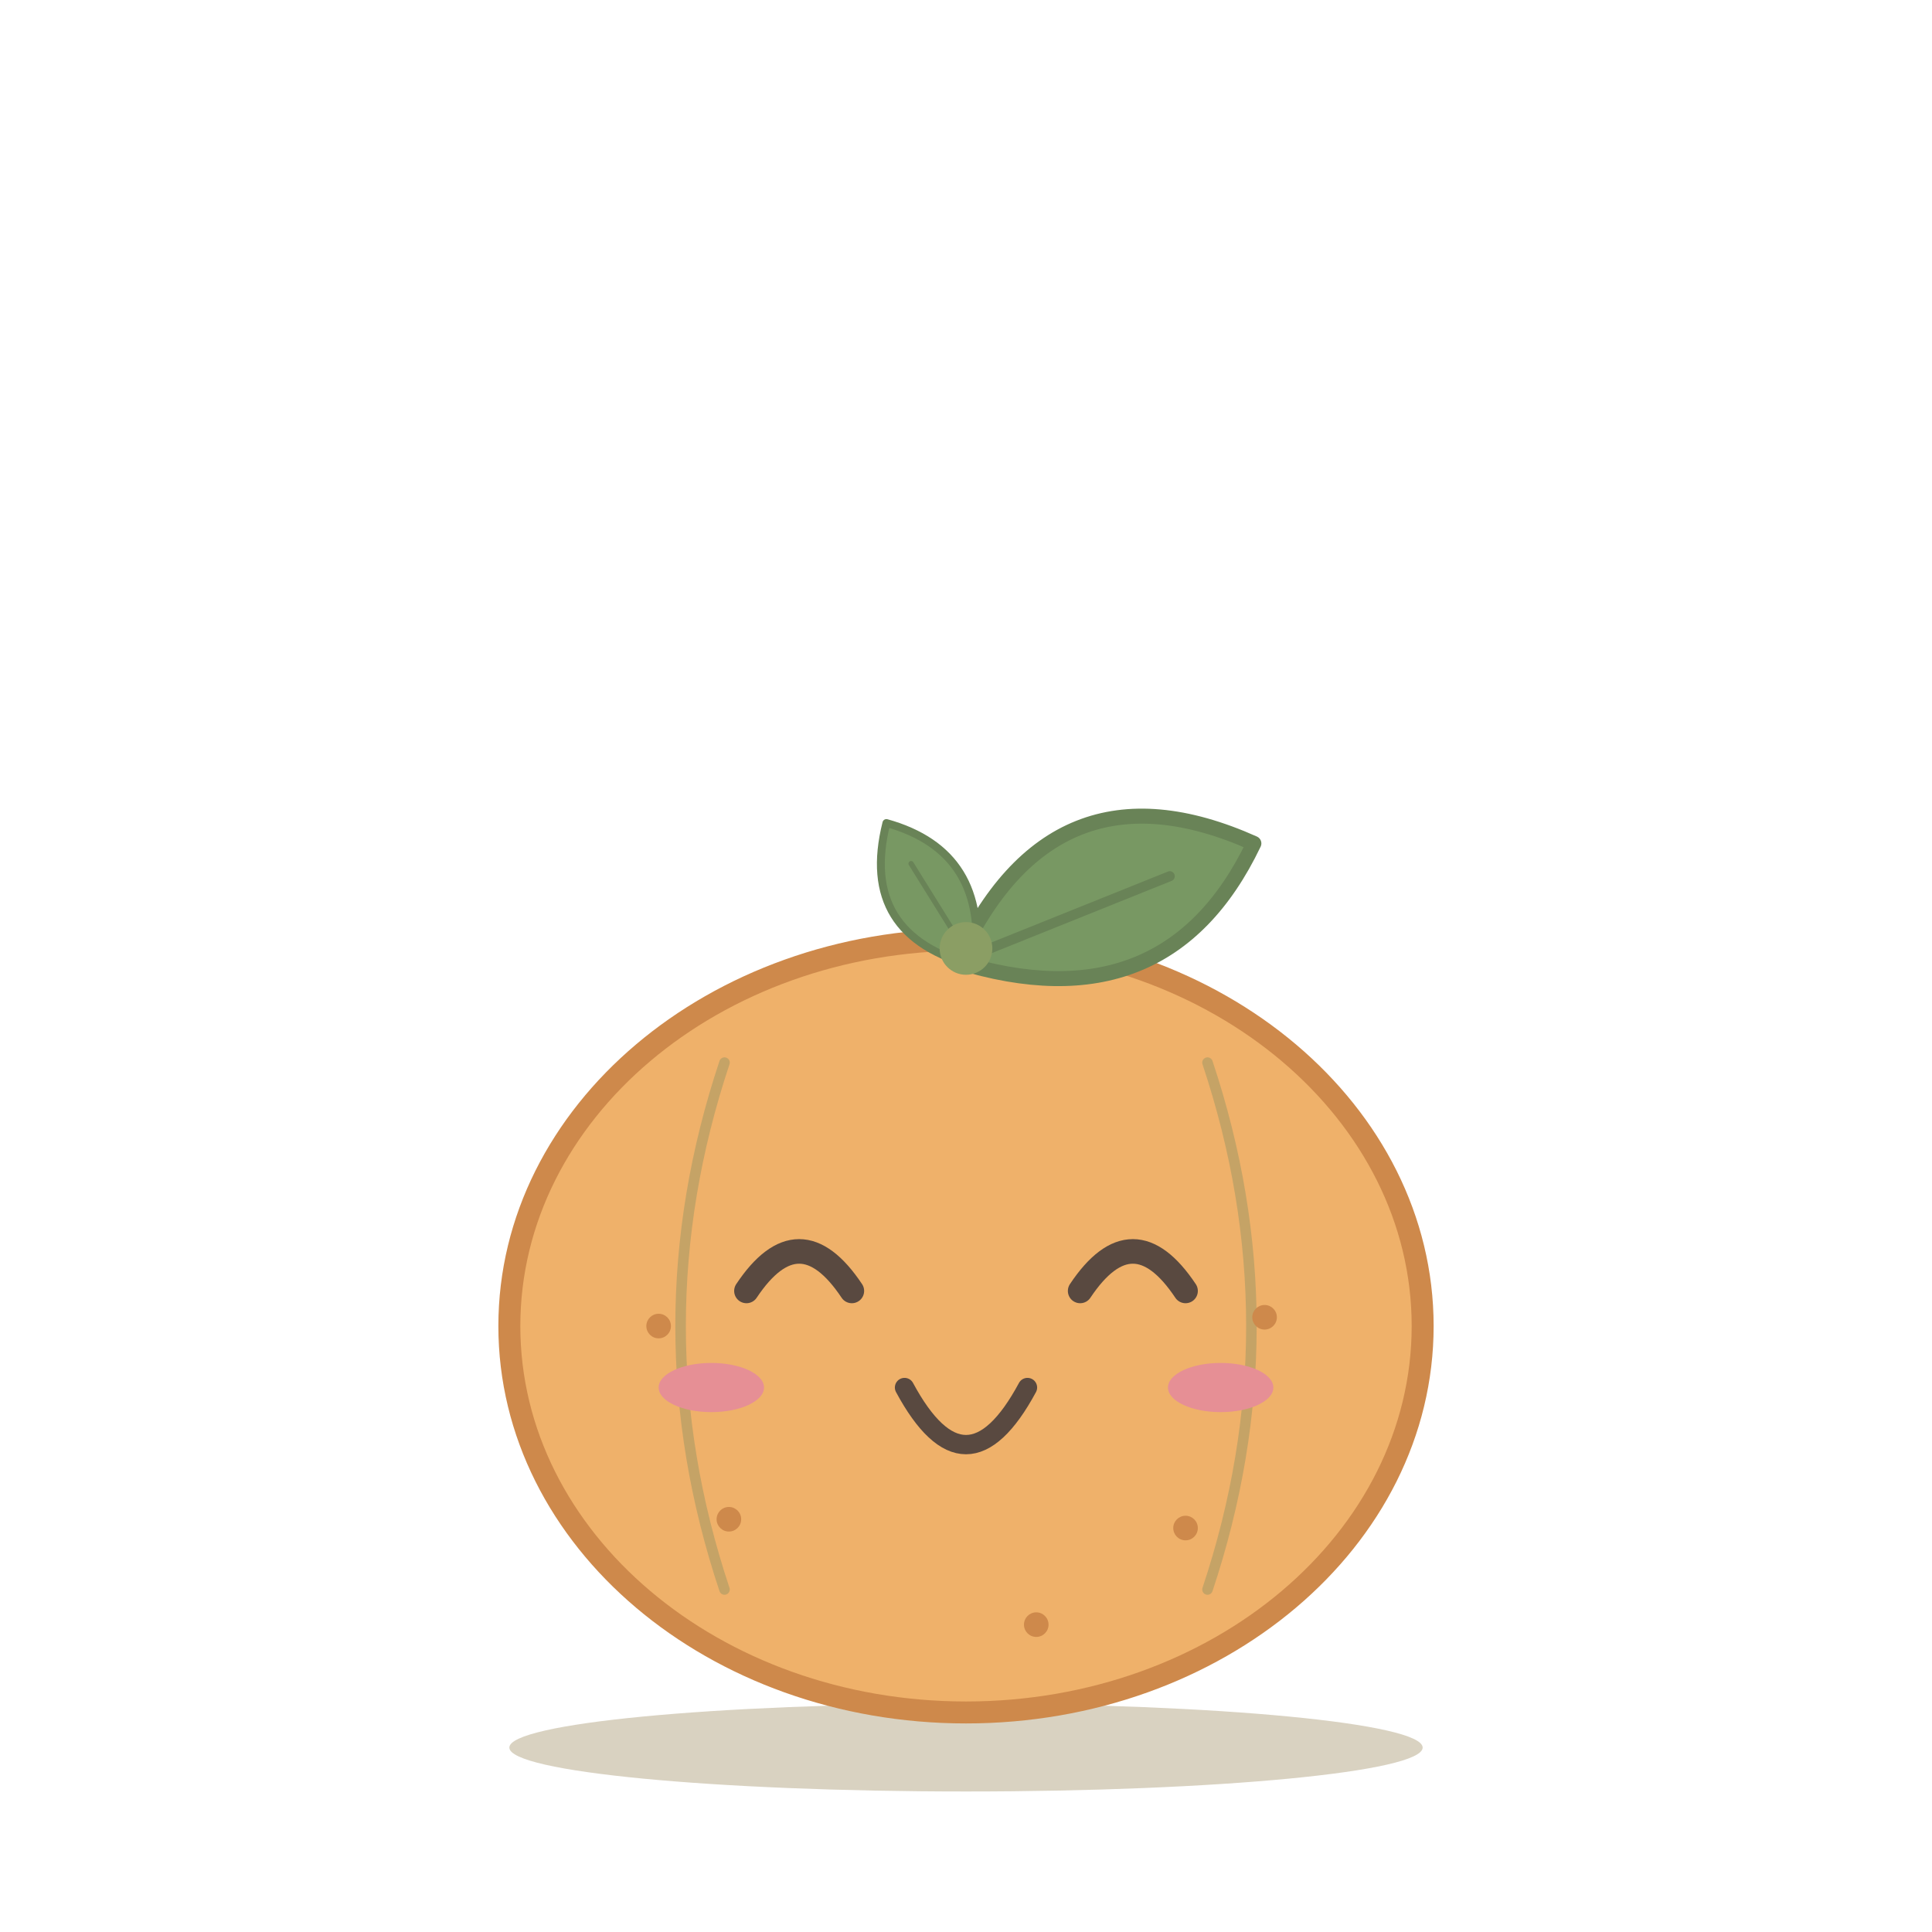
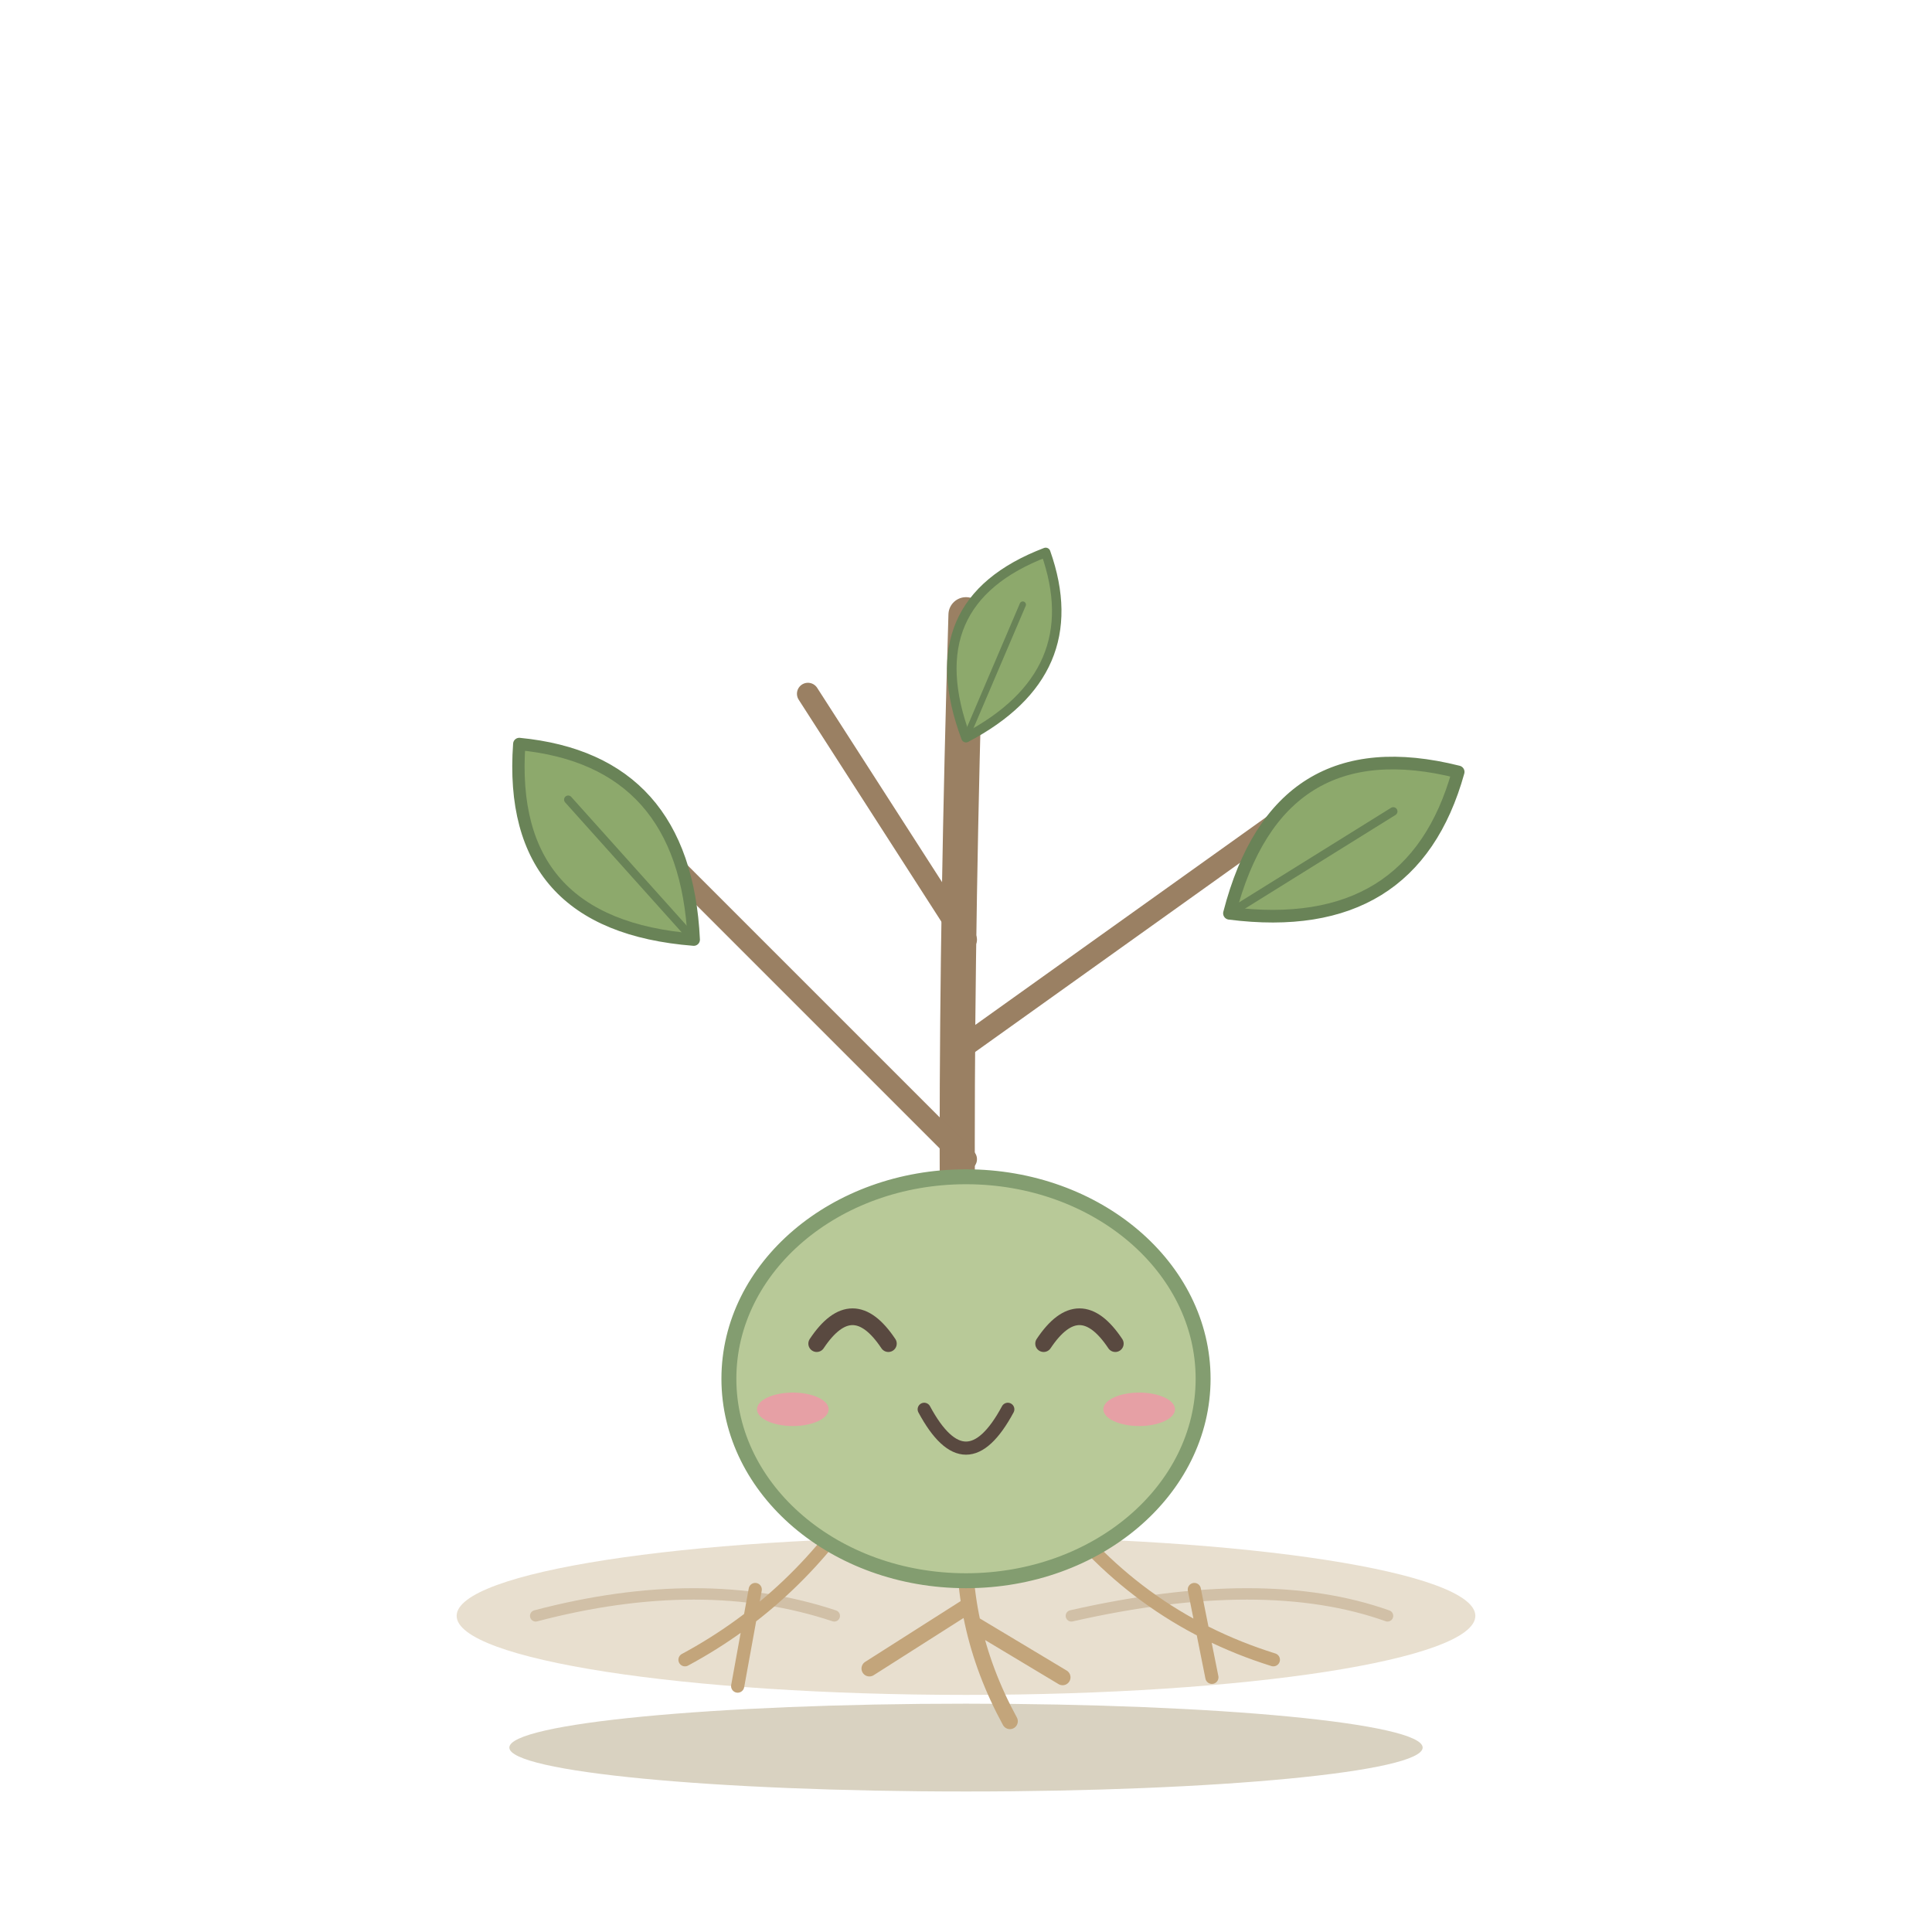
<svg xmlns="http://www.w3.org/2000/svg" width="220" height="220" viewBox="0 0 220 220" role="img" data-character="orange" data-stage="4">
  <ellipse cx="110" cy="199" rx="52" ry="5" fill="#d9d2c1" stroke="none" stroke-width="2" />
-   <ellipse cx="110" cy="151" rx="52" ry="44" fill="#efb16a" stroke="#ce894b" stroke-width="2.5" />
-   <path d="M82.5 121q-10 30 0 60" fill="none" stroke="#c5a366" stroke-width="1.2" stroke-linecap="round" stroke-linejoin="round" />
-   <path d="M137.5 121q10 30 0 60" fill="none" stroke="#c5a366" stroke-width="1.2" stroke-linecap="round" stroke-linejoin="round" />
-   <g transform="translate(109 109.5) rotate(35) scale(0.95)">
-     <path d="M0 0Q-5-27 21-32Q25-8 0 0Z" fill="#789863" stroke="#698357" stroke-width="1.8" stroke-linecap="round" stroke-linejoin="round" />
+   <ellipse cx="110" cy="184" rx="58" ry="9" fill="#e8dfcf" stroke="none" stroke-width="2" />
+   <path d="M61 184q19-5 34 0m27 0q22-5 36 0" fill="none" stroke="#d1c0a7" stroke-width="1.3" stroke-linecap="round" stroke-linejoin="round" />
+   <g data-part="roots">
+     <path d="M110 173q-1 12 5 23m-5-13-11 7m12-5 10 6" fill="none" stroke="#c3a57b" stroke-width="1.8" stroke-linecap="round" stroke-linejoin="round" />
+     <path d="M99 169q-8 13-21 20m8-8-2 11m35-22q10 14 26 19m-9-8 2 10" fill="none" stroke="#c3a57b" stroke-width="1.5" stroke-linecap="round" stroke-linejoin="round" />
+   </g>
+   <path d="M110 177Q108 137 110 70" fill="none" stroke="#9a8063" stroke-width="4" stroke-linecap="round" stroke-linejoin="round" />
+   <path d="M110 132 77 99m33 20 35-25m-35 13-18-28" fill="none" stroke="#9a8063" stroke-width="2.5" stroke-linecap="round" stroke-linejoin="round" />
+   <g transform="translate(79 107) rotate(-75) scale(0.78)">
+     <path d="M0 0Q-5-27 21-32Q25-8 0 0Z" fill="#8da96c" stroke="#698357" stroke-width="1.8" stroke-linecap="round" stroke-linejoin="round" />
    <path d="M0 0 15-23" fill="none" stroke="#698357" stroke-width="1.2" stroke-linecap="round" stroke-linejoin="round" />
  </g>
-   <g transform="translate(111 110) rotate(-65) scale(0.5)">
-     <path d="M0 0Q-5-27 21-32Q25-8 0 0Z" fill="#789863" stroke="#698357" stroke-width="1.8" stroke-linecap="round" stroke-linejoin="round" />
+   <g transform="translate(140 104) rotate(25) scale(0.8)">
+     <path d="M0 0Q-5-27 21-32Q25-8 0 0Z" fill="#8da96c" stroke="#698357" stroke-width="1.8" stroke-linecap="round" stroke-linejoin="round" />
    <path d="M0 0 15-23" fill="none" stroke="#698357" stroke-width="1.2" stroke-linecap="round" stroke-linejoin="round" />
  </g>
-   <ellipse cx="75" cy="151" rx="1.4" ry="1.4" fill="#ce894b" stroke="none" stroke-width="2" />
-   <ellipse cx="83" cy="173" rx="1.4" ry="1.4" fill="#ce894b" stroke="none" stroke-width="2" />
-   <ellipse cx="144" cy="150" rx="1.4" ry="1.4" fill="#ce894b" stroke="none" stroke-width="2" />
-   <ellipse cx="135" cy="174" rx="1.4" ry="1.4" fill="#ce894b" stroke="none" stroke-width="2" />
-   <ellipse cx="118" cy="185" rx="1.4" ry="1.4" fill="#ce894b" stroke="none" stroke-width="2" />
-   <ellipse cx="110" cy="108" rx="3" ry="3" fill="#8b9e64" stroke="none" stroke-width="2" />
-   <g transform="translate(110 147) scale(1)">
-     <path d="M-25 0q6-9 12 0m26 0q6-9 12 0" fill="none" stroke="#594940" stroke-width="2.8" stroke-linecap="round" stroke-linejoin="round" />
+   <g transform="translate(110 84) rotate(-10) scale(0.6)">
+     <path d="M0 0Q-5-27 21-32Q25-8 0 0Z" fill="#8da96c" stroke="#698357" stroke-width="1.8" stroke-linecap="round" stroke-linejoin="round" />
+     <path d="M0 0 15-23" fill="none" stroke="#698357" stroke-width="1.2" stroke-linecap="round" stroke-linejoin="round" />
+   </g>
+   <ellipse cx="110" cy="157" rx="27" ry="23" fill="#b8c998" stroke="#839d70" stroke-width="1.7" />
+   <g transform="translate(110 153) scale(0.68)">
+     <g class="sproutEyes">
+       <path d="M-25 0q6-9 12 0m26 0q6-9 12 0" fill="none" stroke="#594940" stroke-width="2.8" stroke-linecap="round" stroke-linejoin="round" />
+     </g>
    <path d="M-7 11q7 13 14 0" fill="none" stroke="#594940" stroke-width="2.2" stroke-linecap="round" stroke-linejoin="round" />
-     <ellipse cx="-29" cy="11" rx="6" ry="2.8" fill="#e68f95" stroke="none" stroke-width="2" />
-     <ellipse cx="29" cy="11" rx="6" ry="2.8" fill="#e68f95" stroke="none" stroke-width="2" />
+     <ellipse cx="-29" cy="11" rx="6" ry="2.8" fill="#e6a0a5" stroke="none" stroke-width="2" />
+     <ellipse cx="29" cy="11" rx="6" ry="2.8" fill="#e6a0a5" stroke="none" stroke-width="2" />
  </g>
</svg>
